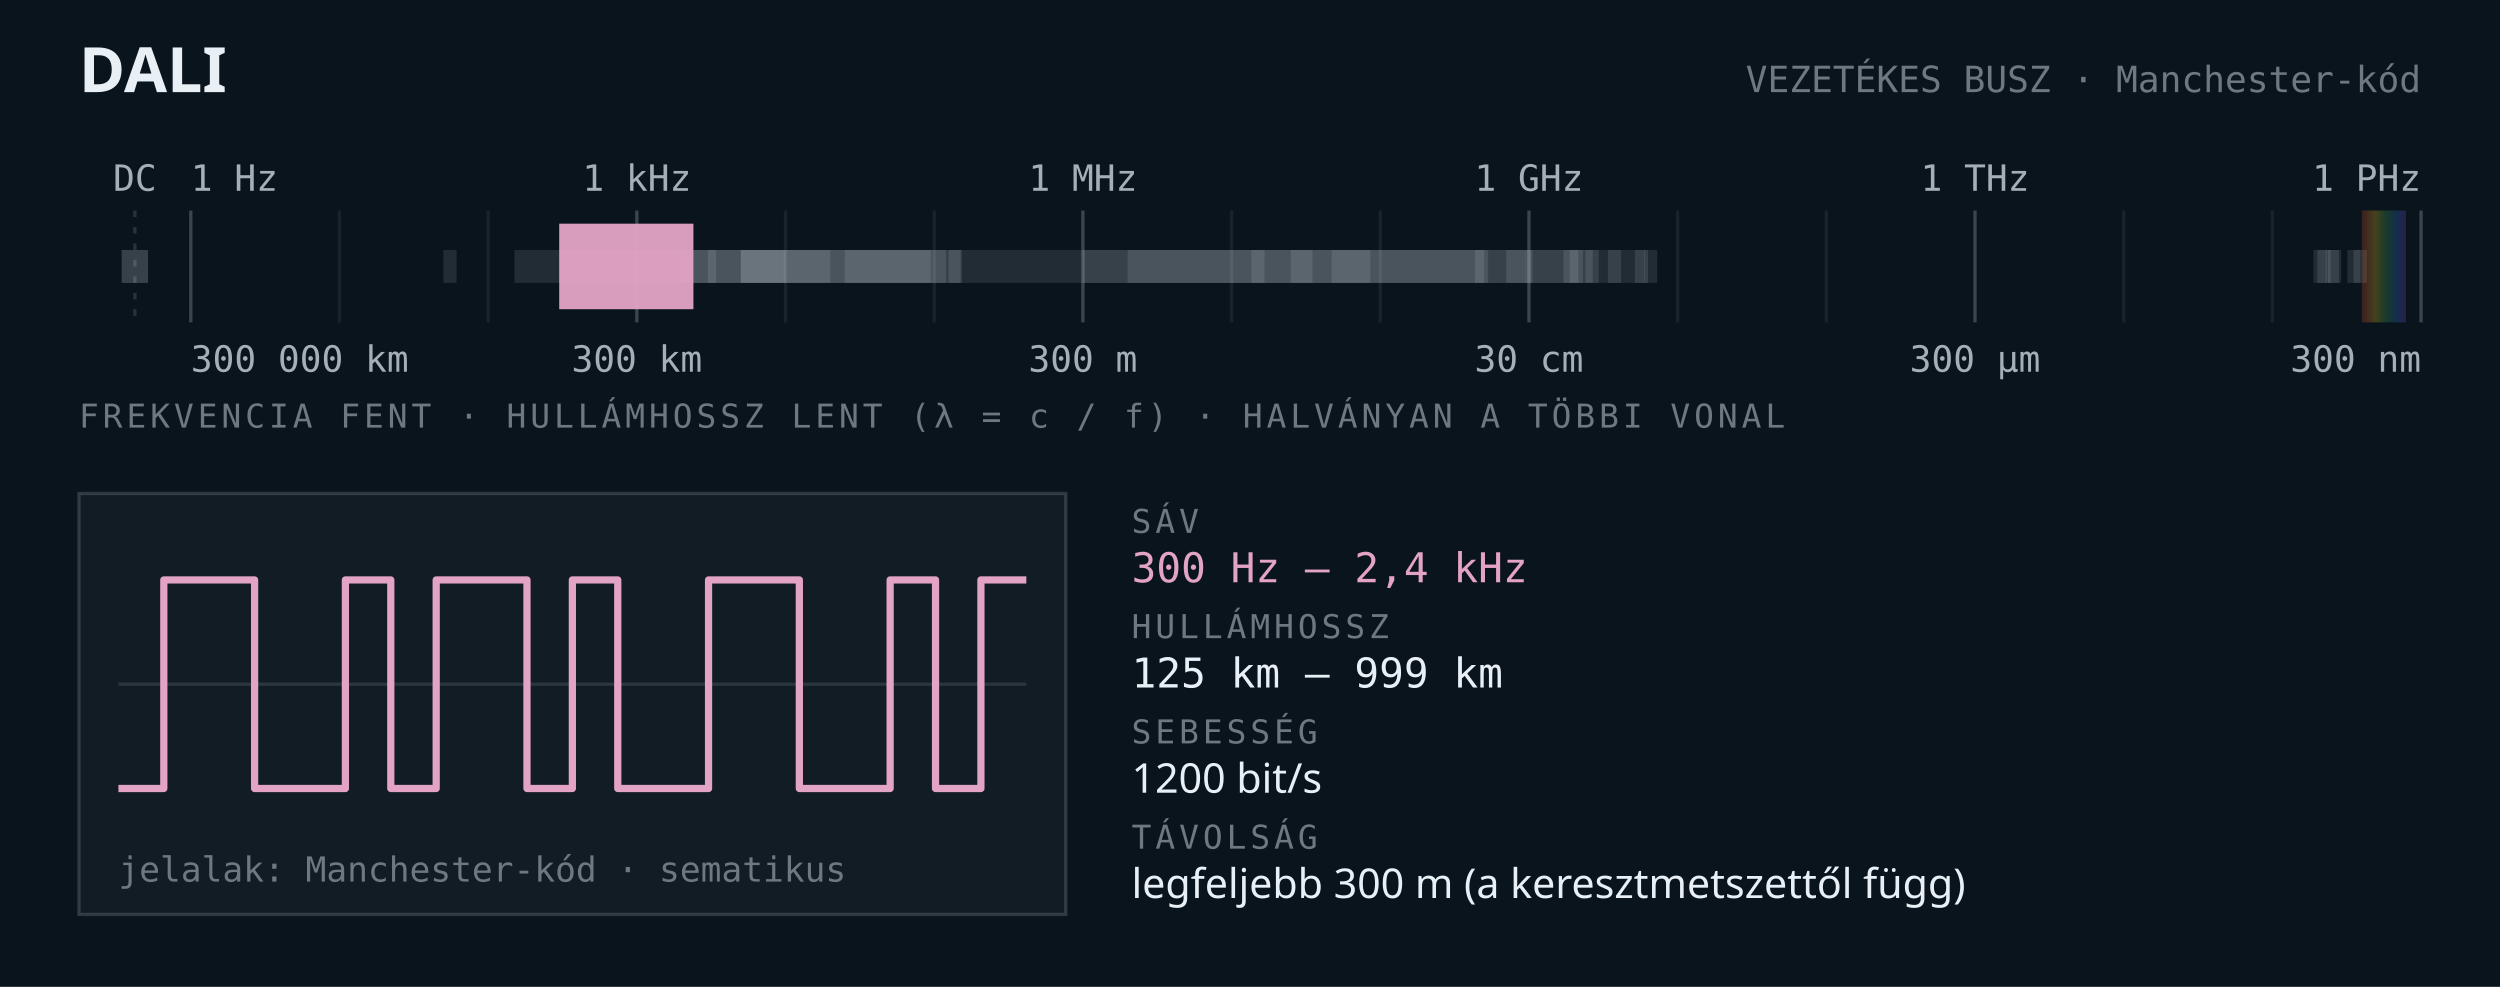
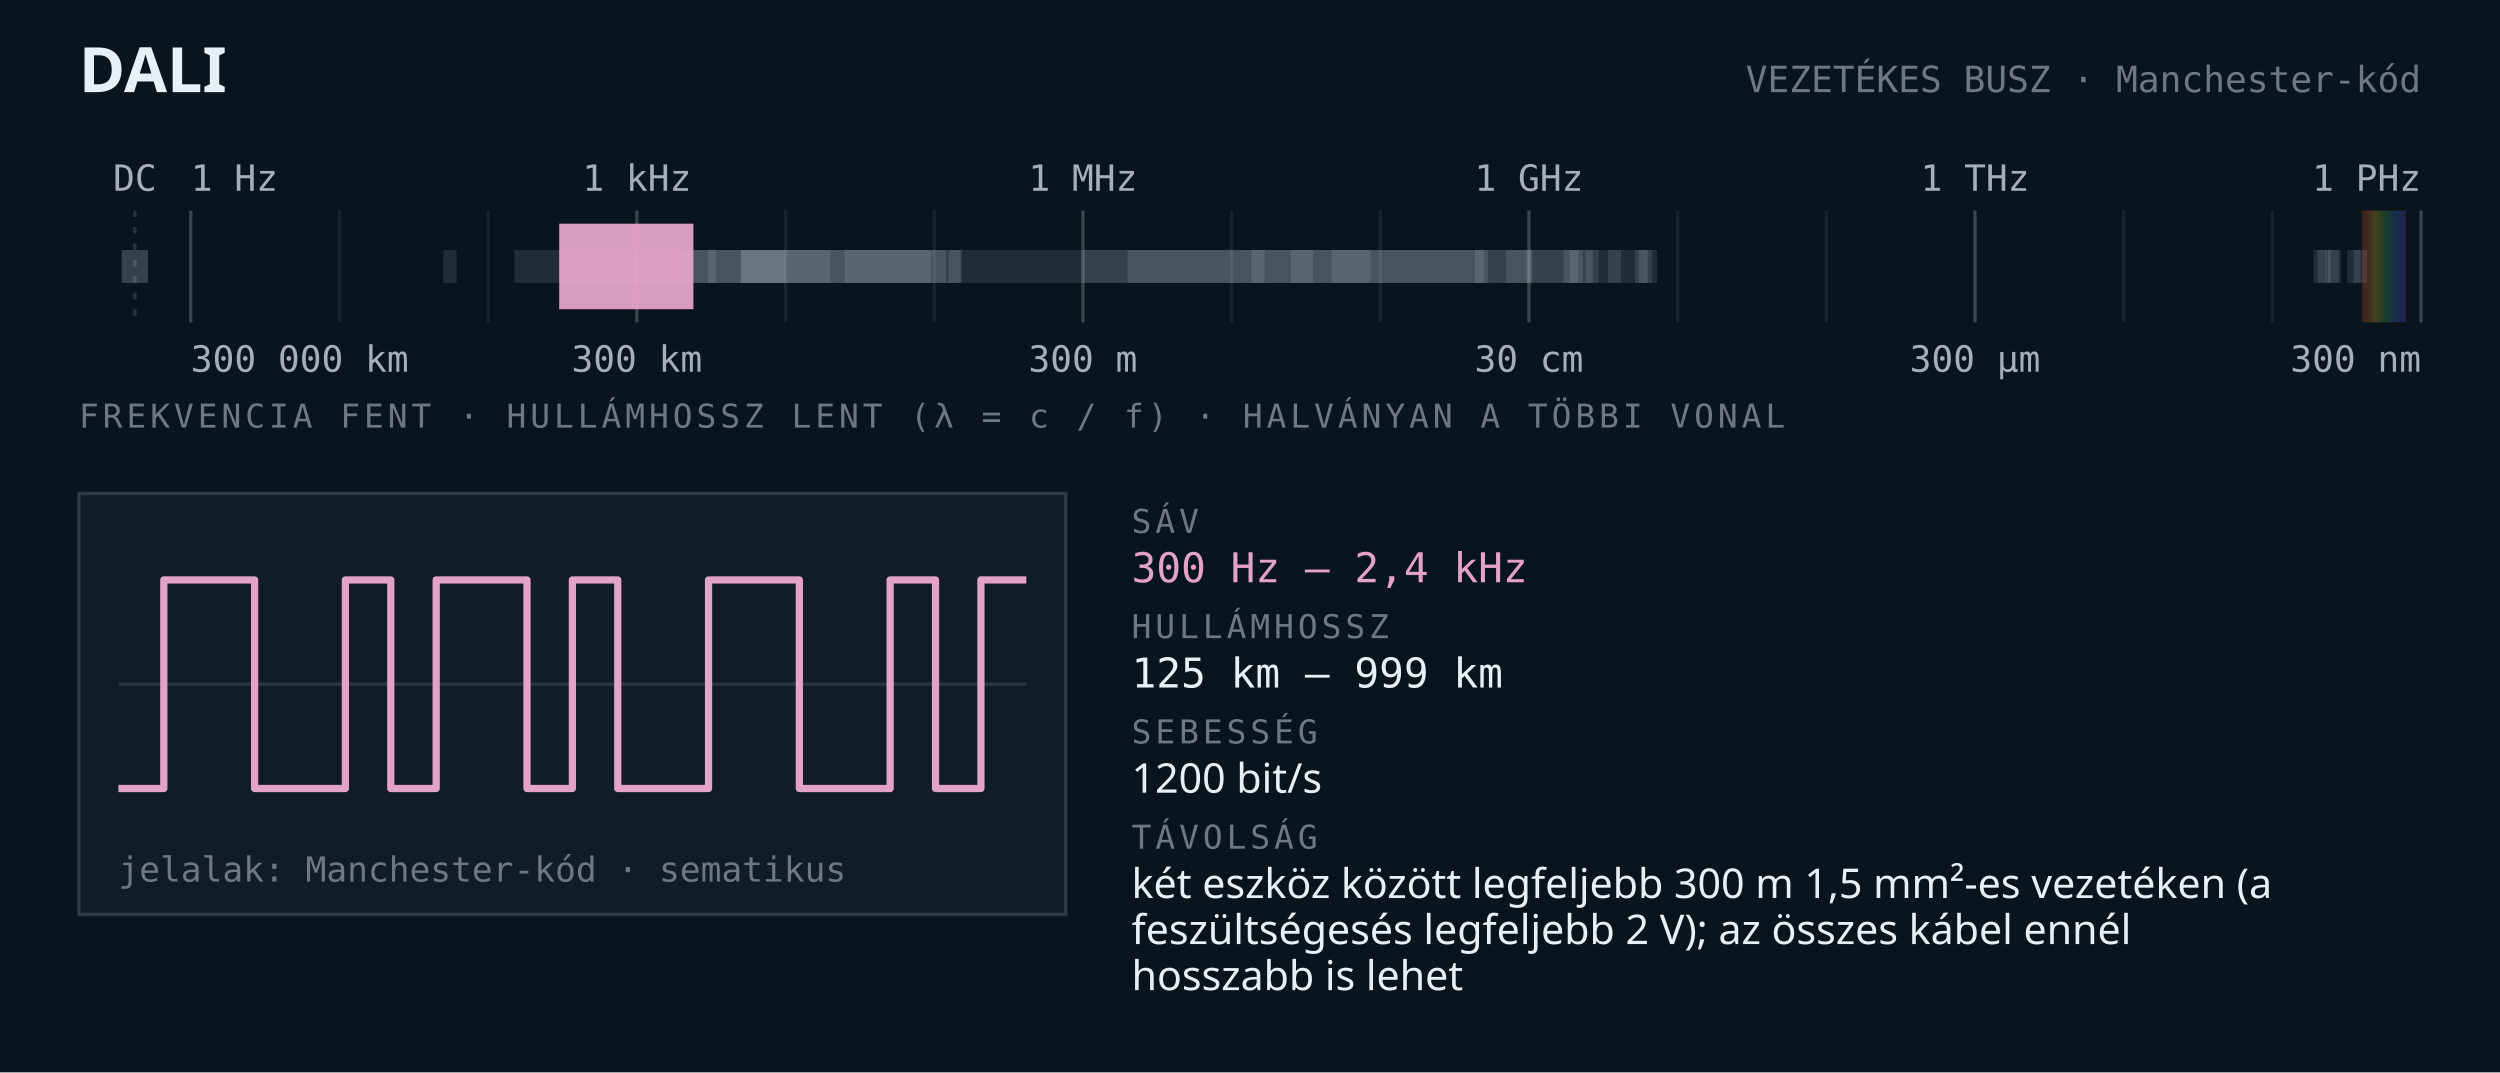
- <svg xmlns="http://www.w3.org/2000/svg" viewBox="0 0 760 300" width="760" height="300" role="img" aria-label="DALI: 300 Hz – 2,4 kHz">
+ <svg xmlns="http://www.w3.org/2000/svg" viewBox="0 0 760 326" width="760" height="326" role="img" aria-label="DALI: 300 Hz – 2,4 kHz">
  <defs>
    <linearGradient id="vis" x1="0" x2="1" y1="0" y2="0">
      <stop offset="0" stop-color="#c0392b" />
      <stop offset=".3" stop-color="#e6b422" />
      <stop offset=".55" stop-color="#3fa34d" />
      <stop offset=".8" stop-color="#2f6fd1" />
      <stop offset="1" stop-color="#7b3fbf" />
    </linearGradient>
  </defs>
-   <rect width="760" height="300" fill="#0a141c" />
+   <rect width="760" height="326" fill="#0a141c" />
  <text x="24" y="28" font-family="Segoe UI, system-ui, sans-serif" font-size="19" font-weight="600" fill="#e8f0f6">DALI</text>
  <text x="736" y="28" text-anchor="end" font-family="Cascadia Mono, Consolas, ui-monospace, monospace" font-size="11" fill="#6f7880">VEZETÉKES BUSZ · Manchester-kód</text>
  <rect x="718.0" y="64" width="13.4" height="34" fill="url(#vis)" opacity=".28" />
  <line x1="58.0" x2="58.0" y1="64" y2="98" stroke="rgba(232,240,246,.22)" />
  <text x="58.0" y="58" text-anchor="start" font-family="Cascadia Mono, Consolas, ui-monospace, monospace" font-size="11" fill="#a6afb7">1 Hz</text>
  <text x="58.0" y="113" text-anchor="start" font-family="Cascadia Mono, Consolas, ui-monospace, monospace" font-size="11" fill="#a6afb7">300 000 km</text>
  <line x1="103.2" x2="103.2" y1="64" y2="98" stroke="rgba(232,240,246,.07)" />
  <line x1="148.4" x2="148.4" y1="64" y2="98" stroke="rgba(232,240,246,.07)" />
  <line x1="193.6" x2="193.6" y1="64" y2="98" stroke="rgba(232,240,246,.22)" />
  <text x="193.6" y="58" text-anchor="middle" font-family="Cascadia Mono, Consolas, ui-monospace, monospace" font-size="11" fill="#a6afb7">1 kHz</text>
  <text x="193.6" y="113" text-anchor="middle" font-family="Cascadia Mono, Consolas, ui-monospace, monospace" font-size="11" fill="#a6afb7">300 km</text>
  <line x1="238.8" x2="238.8" y1="64" y2="98" stroke="rgba(232,240,246,.07)" />
  <line x1="284.0" x2="284.0" y1="64" y2="98" stroke="rgba(232,240,246,.07)" />
  <line x1="329.2" x2="329.2" y1="64" y2="98" stroke="rgba(232,240,246,.22)" />
  <text x="329.2" y="58" text-anchor="middle" font-family="Cascadia Mono, Consolas, ui-monospace, monospace" font-size="11" fill="#a6afb7">1 MHz</text>
  <text x="329.2" y="113" text-anchor="middle" font-family="Cascadia Mono, Consolas, ui-monospace, monospace" font-size="11" fill="#a6afb7">300 m</text>
  <line x1="374.4" x2="374.4" y1="64" y2="98" stroke="rgba(232,240,246,.07)" />
  <line x1="419.6" x2="419.6" y1="64" y2="98" stroke="rgba(232,240,246,.07)" />
  <line x1="464.8" x2="464.8" y1="64" y2="98" stroke="rgba(232,240,246,.22)" />
  <text x="464.8" y="58" text-anchor="middle" font-family="Cascadia Mono, Consolas, ui-monospace, monospace" font-size="11" fill="#a6afb7">1 GHz</text>
  <text x="464.8" y="113" text-anchor="middle" font-family="Cascadia Mono, Consolas, ui-monospace, monospace" font-size="11" fill="#a6afb7">30 cm</text>
  <line x1="510.0" x2="510.0" y1="64" y2="98" stroke="rgba(232,240,246,.07)" />
  <line x1="555.2" x2="555.2" y1="64" y2="98" stroke="rgba(232,240,246,.07)" />
  <line x1="600.4" x2="600.4" y1="64" y2="98" stroke="rgba(232,240,246,.22)" />
  <text x="600.4" y="58" text-anchor="middle" font-family="Cascadia Mono, Consolas, ui-monospace, monospace" font-size="11" fill="#a6afb7">1 THz</text>
  <text x="600.4" y="113" text-anchor="middle" font-family="Cascadia Mono, Consolas, ui-monospace, monospace" font-size="11" fill="#a6afb7">300 µm</text>
  <line x1="645.6" x2="645.6" y1="64" y2="98" stroke="rgba(232,240,246,.07)" />
  <line x1="690.8" x2="690.8" y1="64" y2="98" stroke="rgba(232,240,246,.07)" />
  <line x1="736.0" x2="736.0" y1="64" y2="98" stroke="rgba(232,240,246,.22)" />
  <text x="736.0" y="58" text-anchor="end" font-family="Cascadia Mono, Consolas, ui-monospace, monospace" font-size="11" fill="#a6afb7">1 PHz</text>
  <text x="736.0" y="113" text-anchor="end" font-family="Cascadia Mono, Consolas, ui-monospace, monospace" font-size="11" fill="#a6afb7">300 nm</text>
  <line x1="41" x2="41" y1="64" y2="98" stroke="rgba(232,240,246,.14)" stroke-dasharray="2 3" />
  <text x="41" y="58" text-anchor="middle" font-family="Cascadia Mono, Consolas, ui-monospace, monospace" font-size="11" fill="#a6afb7">DC</text>
  <rect x="134.8" y="76" width="4.0" height="10" fill="rgba(232,240,246,.5)" opacity="0.22" />
  <rect x="37" y="76" width="8" height="10" fill="rgba(232,240,246,.5)" opacity="0.22" />
  <rect x="207.2" y="76" width="45.2" height="10" fill="rgba(232,240,246,.5)" opacity="0.22" />
  <rect x="225.2" y="76" width="62.4" height="10" fill="rgba(232,240,246,.5)" opacity="0.22" />
  <rect x="156.4" y="76" width="82.4" height="10" fill="rgba(232,240,246,.5)" opacity="0.22" />
  <rect x="225.2" y="76" width="66.8" height="10" fill="rgba(232,240,246,.5)" opacity="0.22" />
  <rect x="170.0" y="76" width="47.7" height="10" fill="rgba(232,240,246,.5)" opacity="0.22" />
-   <rect x="256.8" y="76" width="142.2" height="10" fill="rgba(232,240,246,.5)" opacity="0.22" />
+   <rect x="256.8" y="76" width="142.4" height="10" fill="rgba(232,240,246,.5)" opacity="0.22" />
  <rect x="215.2" y="76" width="67.8" height="10" fill="rgba(232,240,246,.5)" opacity="0.22" />
  <rect x="342.8" y="76" width="73.8" height="10" fill="rgba(232,240,246,.5)" opacity="0.22" />
  <rect x="329.2" y="76" width="122.0" height="10" fill="rgba(232,240,246,.5)" opacity="0.22" />
  <rect x="37" y="76" width="8" height="10" fill="rgba(232,240,246,.5)" opacity="0.22" />
  <rect x="392.4" y="76" width="107.6" height="10" fill="rgba(232,240,246,.5)" opacity="0.22" />
  <rect x="404.8" y="76" width="57.1" height="10" fill="rgba(232,240,246,.5)" opacity="0.22" />
  <rect x="463.8" y="76" width="16.0" height="10" fill="rgba(232,240,246,.5)" opacity="0.22" />
  <rect x="448.4" y="76" width="4.0" height="10" fill="rgba(232,240,246,.5)" opacity="0.22" />
  <rect x="461.9" y="76" width="4.0" height="10" fill="rgba(232,240,246,.5)" opacity="0.22" />
  <rect x="482.0" y="76" width="4.0" height="10" fill="rgba(232,240,246,.5)" opacity="0.22" />
  <rect x="497.0" y="76" width="4.0" height="10" fill="rgba(232,240,246,.5)" opacity="0.22" />
+   <rect x="498.2" y="76" width="4.0" height="10" fill="rgba(232,240,246,.5)" opacity="0.22" />
  <rect x="499.8" y="76" width="4.0" height="10" fill="rgba(232,240,246,.5)" opacity="0.22" />
  <rect x="477.2" y="76" width="4.0" height="10" fill="rgba(232,240,246,.5)" opacity="0.22" />
  <rect x="457.9" y="76" width="6.1" height="10" fill="rgba(232,240,246,.5)" opacity="0.22" />
  <rect x="475.3" y="76" width="8.9" height="10" fill="rgba(232,240,246,.5)" opacity="0.22" />
  <rect x="488.8" y="76" width="4.0" height="10" fill="rgba(232,240,246,.5)" opacity="0.22" />
  <rect x="288.4" y="76" width="4.0" height="10" fill="rgba(232,240,246,.5)" opacity="0.22" />
  <rect x="380.4" y="76" width="4.0" height="10" fill="rgba(232,240,246,.5)" opacity="0.22" />
  <rect x="713.6" y="76" width="4.0" height="10" fill="rgba(232,240,246,.5)" opacity="0.22" />
  <rect x="703.3" y="76" width="4.0" height="10" fill="rgba(232,240,246,.5)" opacity="0.22" />
  <rect x="704.5" y="76" width="4.0" height="10" fill="rgba(232,240,246,.5)" opacity="0.22" />
  <rect x="707.0" y="76" width="4.0" height="10" fill="rgba(232,240,246,.5)" opacity="0.22" />
  <rect x="707.7" y="76" width="4.0" height="10" fill="rgba(232,240,246,.5)" opacity="0.22" />
  <rect x="715.5" y="76" width="4.0" height="10" fill="rgba(232,240,246,.5)" opacity="0.22" />
  <rect x="170.0" y="68" width="40.8" height="26" fill="#e3a3c4" opacity="0.95" />
  <text x="24" y="130" font-family="Cascadia Mono, Consolas, ui-monospace, monospace" font-size="10" fill="#6f7880" letter-spacing="1.2">FREKVENCIA FENT · HULLÁMHOSSZ LENT (λ = c / f) · HALVÁNYAN A TÖBBI VONAL</text>
  <rect x="24" y="150" width="300" height="128" fill="#121c24" stroke="rgba(232,240,246,.16)" />
  <line x1="36" x2="312" y1="208" y2="208" stroke="rgba(232,240,246,.12)" />
  <path d="M36.0 239.7 L49.8 239.7 L49.8 176.3 L63.6 176.3 L63.6 176.3 L77.4 176.3 L77.4 239.7 L91.2 239.7 L91.2 239.7 L105.0 239.7 L105.0 176.3 L118.8 176.3 L118.8 239.7 L132.6 239.7 L132.6 176.3 L146.4 176.3 L146.4 176.3 L160.2 176.3 L160.2 239.7 L174.0 239.7 L174.0 176.3 L187.8 176.3 L187.8 239.7 L201.6 239.7 L201.6 239.7 L215.4 239.7 L215.4 176.3 L229.2 176.3 L229.2 176.3 L243.0 176.3 L243.0 239.7 L256.8 239.7 L256.8 239.7 L270.6 239.7 L270.6 176.3 L284.4 176.3 L284.4 239.7 L298.2 239.7 L298.2 176.3 L312.0 176.3" fill="none" stroke="#e3a3c4" stroke-width="2.2" stroke-linejoin="round" />
  <text x="36" y="268" font-family="Cascadia Mono, Consolas, ui-monospace, monospace" font-size="10.5" fill="#6f7880">jelalak: Manchester-kód · sematikus</text>
  <text x="344" y="162" font-family="Cascadia Mono, Consolas, ui-monospace, monospace" font-size="10" fill="#6f7880" letter-spacing="1.2">SÁV</text>
  <text x="344" y="177" font-family="Cascadia Mono, Consolas, ui-monospace, monospace" font-size="12.5" fill="#e3a3c4">300 Hz – 2,4 kHz</text>
  <text x="344" y="194" font-family="Cascadia Mono, Consolas, ui-monospace, monospace" font-size="10" fill="#6f7880" letter-spacing="1.2">HULLÁMHOSSZ</text>
  <text x="344" y="209" font-family="Cascadia Mono, Consolas, ui-monospace, monospace" font-size="12.5" fill="#e8f0f6">125 km – 999 km</text>
  <text x="344" y="226" font-family="Cascadia Mono, Consolas, ui-monospace, monospace" font-size="10" fill="#6f7880" letter-spacing="1.2">SEBESSÉG</text>
  <text x="344" y="241" font-family="Segoe UI, system-ui, sans-serif" font-size="12.5" fill="#e8f0f6">1200 bit/s</text>
  <text x="344" y="258" font-family="Cascadia Mono, Consolas, ui-monospace, monospace" font-size="10" fill="#6f7880" letter-spacing="1.2">TÁVOLSÁG</text>
-   <text x="344" y="273" font-family="Segoe UI, system-ui, sans-serif" font-size="12.5" fill="#e8f0f6">legfeljebb 300 m (a keresztmetszettől függ)</text>
+   <text x="344" y="273" font-family="Segoe UI, system-ui, sans-serif" font-size="12.5" fill="#e8f0f6">két eszköz között legfeljebb 300 m 1,5 mm²-es vezetéken (a</text>
+   <text x="344" y="287" font-family="Segoe UI, system-ui, sans-serif" font-size="12.5" fill="#e8f0f6">feszültségesés legfeljebb 2 V); az összes kábel ennél</text>
+   <text x="344" y="301" font-family="Segoe UI, system-ui, sans-serif" font-size="12.5" fill="#e8f0f6">hosszabb is lehet</text>
</svg>
